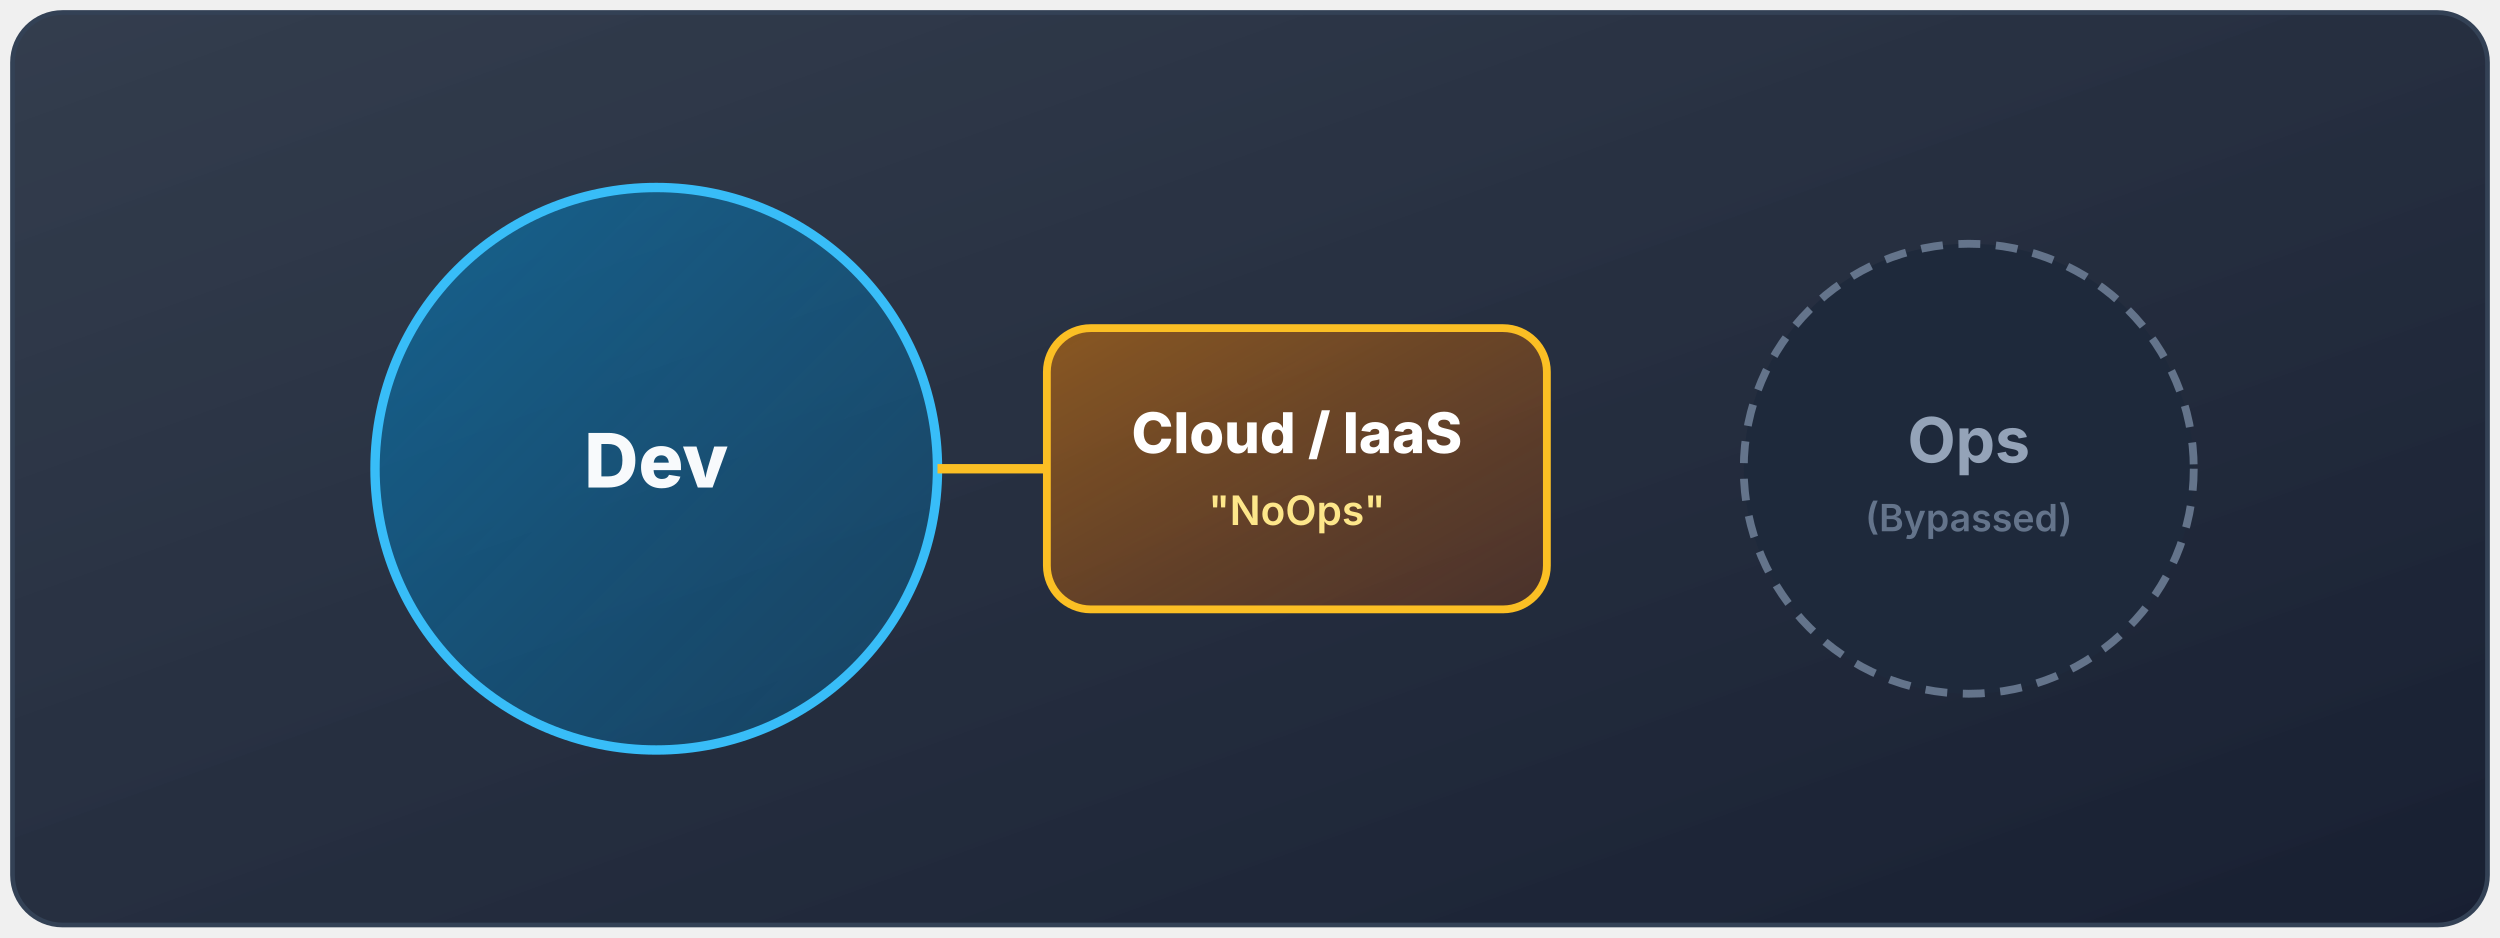
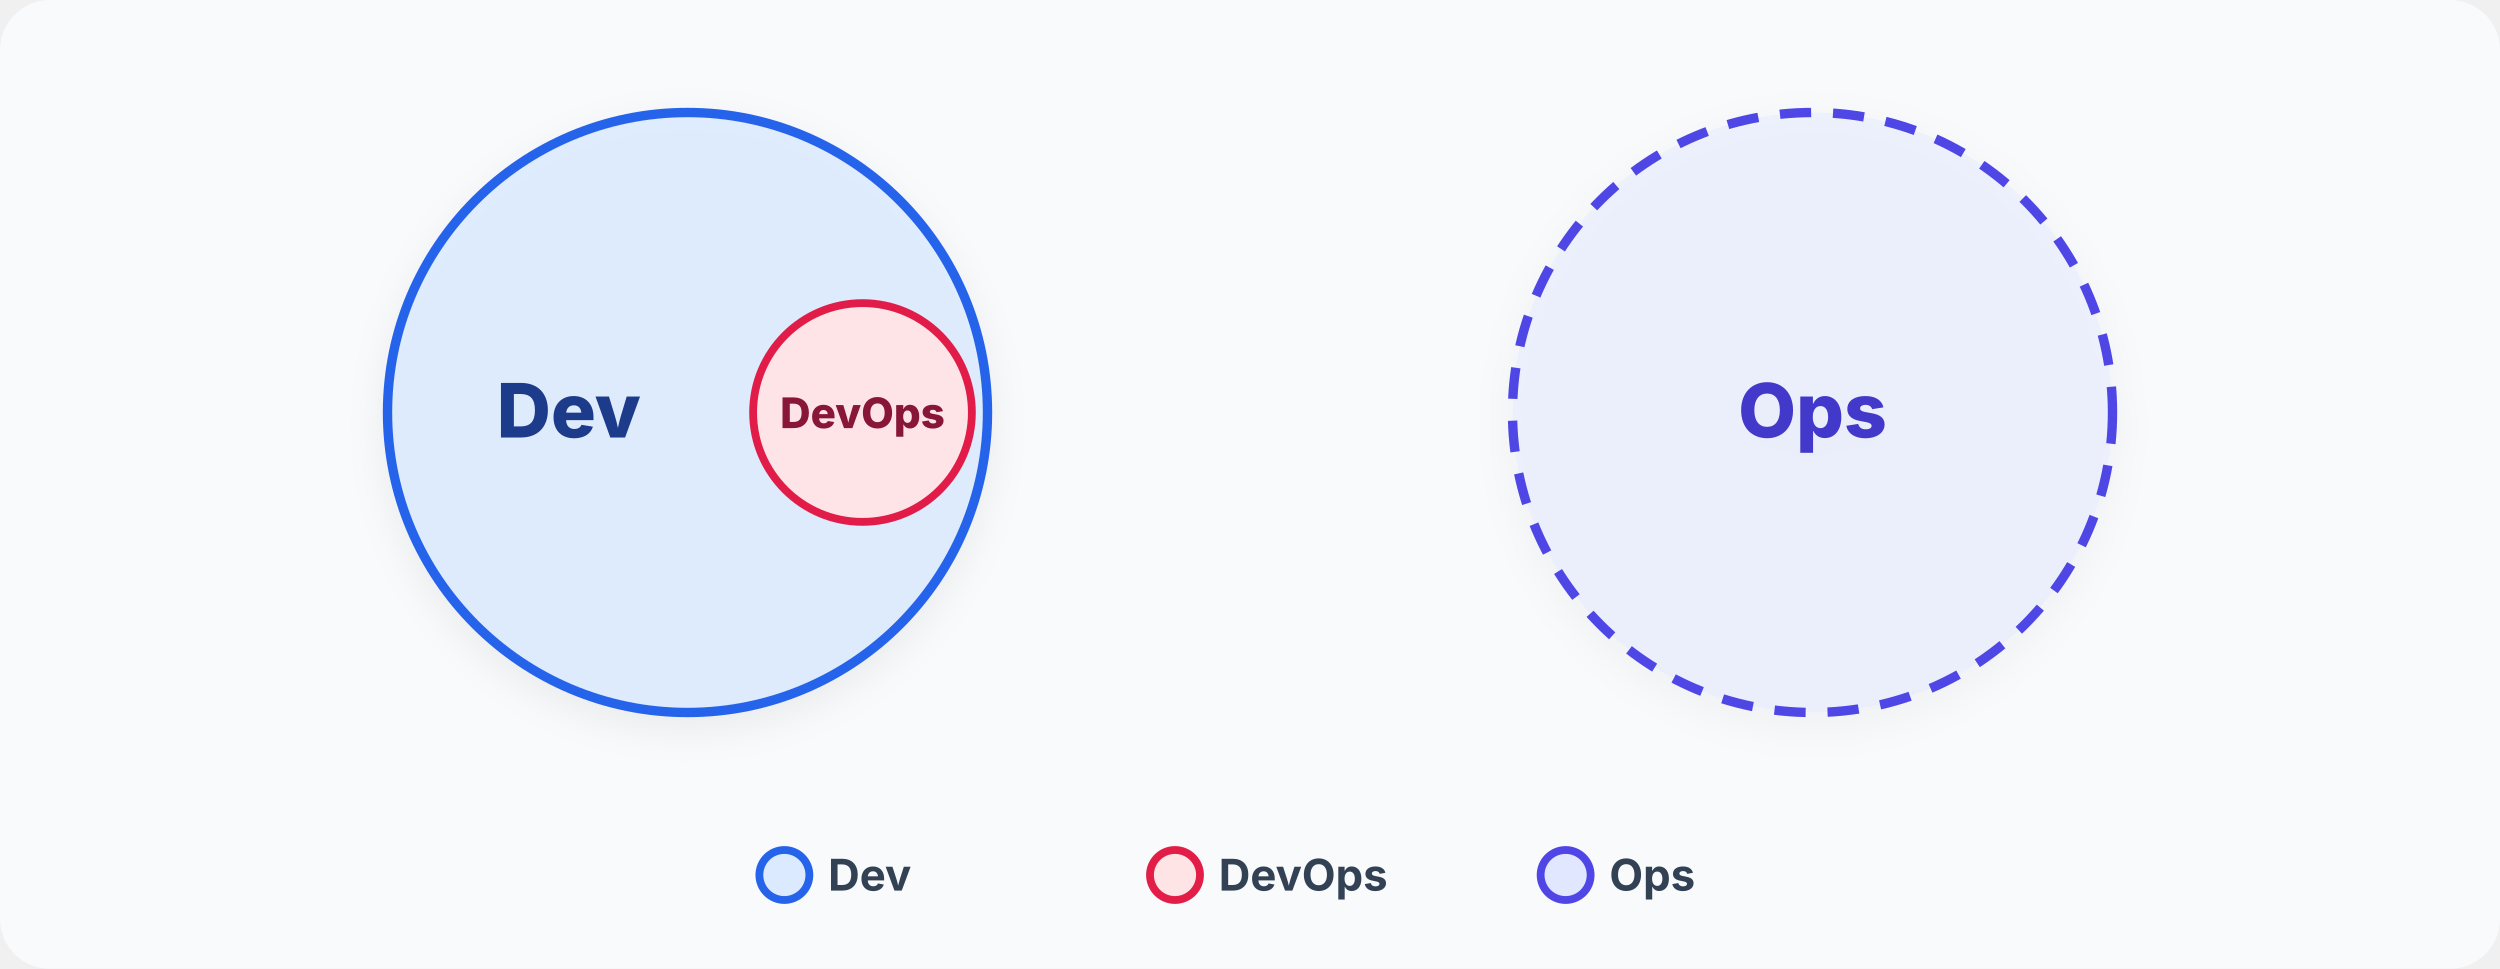
- <svg xmlns="http://www.w3.org/2000/svg" viewBox="0 0 800 300" width="100%" height="100%">
+ <svg xmlns="http://www.w3.org/2000/svg" viewBox="0 0 800 310" width="800" height="310" font-family="'Inter', -apple-system, BlinkMacSystemFont, 'Segoe UI', sans-serif">
  <defs>
-     <linearGradient id="tp-bg" x1="0%" y1="0%" x2="100%" y2="100%">
-       <stop offset="0%" stop-color="#1e293b" stop-opacity="0.9" />
-       <stop offset="100%" stop-color="#0f172a" stop-opacity="0.96" />
-     </linearGradient>
-     <linearGradient id="tp-dev" x1="0%" y1="0%" x2="100%" y2="100%">
-       <stop offset="0%" stop-color="#0284c7" stop-opacity="0.55" />
-       <stop offset="100%" stop-color="#0369a1" stop-opacity="0.35" />
-     </linearGradient>
-     <linearGradient id="tp-ops" x1="0%" y1="0%" x2="100%" y2="100%">
-       <stop offset="0%" stop-color="#4f46e5" stop-opacity="0.55" />
-       <stop offset="100%" stop-color="#3730a3" stop-opacity="0.35" />
-     </linearGradient>
-     <linearGradient id="tp-devops" x1="0%" y1="0%" x2="100%" y2="100%">
-       <stop offset="0%" stop-color="#10b981" stop-opacity="0.55" />
-       <stop offset="100%" stop-color="#047857" stop-opacity="0.35" />
-     </linearGradient>
-     <linearGradient id="tp-warn" x1="0%" y1="0%" x2="100%" y2="100%">
-       <stop offset="0%" stop-color="#e11d48" stop-opacity="0.55" />
-       <stop offset="100%" stop-color="#9f1239" stop-opacity="0.35" />
-     </linearGradient>
-     <linearGradient id="tp-amber" x1="0%" y1="0%" x2="100%" y2="100%">
-       <stop offset="0%" stop-color="#d97706" stop-opacity="0.55" />
-       <stop offset="100%" stop-color="#92400e" stop-opacity="0.35" />
-     </linearGradient>
+     <filter id="tpShadow" x="-10%" y="-10%" width="120%" height="125%">
+       <feDropShadow dx="0" dy="4" stdDeviation="6" flood-color="#0f172a" flood-opacity="0.07" />
+     </filter>
  </defs>
-   <rect x="4" y="4" width="792" height="292" rx="16" fill="url(#tp-bg)" stroke="#334155" stroke-width="1.5" />
-   <circle cx="210" cy="150" r="90" fill="url(#tp-dev)" stroke="#38bdf8" stroke-width="3" />
-   <text x="210" y="156" fill="#f8fafc" font-family="Inter, system-ui, sans-serif" font-size="24" font-weight="800" text-anchor="middle">Dev</text>
-   <rect x="335" y="105" width="160" height="90" rx="14" fill="url(#tp-amber)" stroke="#fbbf24" stroke-width="2.5" />
-   <text x="415" y="145" fill="#ffffff" font-family="Inter, system-ui, sans-serif" font-size="18" font-weight="800" text-anchor="middle">Cloud / IaaS</text>
-   <text x="415" y="168" fill="#fde68a" font-family="Inter, system-ui, sans-serif" font-size="13" font-weight="600" text-anchor="middle">"NoOps"</text>
-   <line x1="300" y1="150" x2="335" y2="150" stroke="#fbbf24" stroke-width="3" />
-   <circle cx="630" cy="150" r="72" fill="#1e293b" stroke="#64748b" stroke-width="2.5" stroke-dasharray="7 5" />
-   <text x="630" y="148" fill="#94a3b8" font-family="Inter, system-ui, sans-serif" font-size="20" font-weight="700" text-anchor="middle">Ops</text>
-   <text x="630" y="170" fill="#64748b" font-family="Inter, system-ui, sans-serif" font-size="12" font-weight="600" text-anchor="middle">(Bypassed)</text>
+   <rect width="800" height="310" rx="16" fill="#f8fafc" />
+   <g filter="url(#tpShadow)">
+     <circle cx="220" cy="132" r="96" fill="#dbeafe" fill-opacity="0.85" stroke="#2563eb" stroke-width="3" />
+     <text x="182" y="140" font-size="24" font-weight="800" fill="#1e3a8a" text-anchor="middle">Dev</text>
+     <circle cx="276" cy="132" r="35" fill="#ffe4e6" fill-opacity="0.95" stroke="#e11d48" stroke-width="2.5" />
+     <text x="276" y="137" font-size="13.5" font-weight="800" fill="#881337" text-anchor="middle">DevOps</text>
+     <circle cx="580" cy="132" r="96" fill="#e0e7ff" fill-opacity="0.45" stroke="#4f46e5" stroke-width="3" stroke-dasharray="10 7" />
+     <text x="580" y="140" font-size="24" font-weight="800" fill="#4338ca" text-anchor="middle">Ops</text>
+   </g>
+   <g>
+     <circle cx="251.0" cy="280" r="8" fill="#dbeafe" stroke="#2563eb" stroke-width="2.5" />
+     <text x="265.0" y="285" font-size="14" font-weight="700" fill="#334155">Dev</text>
+     <circle cx="376.0" cy="280" r="8" fill="#ffe4e6" stroke="#e11d48" stroke-width="2.5" />
+     <text x="390.0" y="285" font-size="14" font-weight="700" fill="#334155">DevOps</text>
+     <circle cx="501.0" cy="280" r="8" fill="#e0e7ff" stroke="#4f46e5" stroke-width="2.5" />
+     <text x="515.0" y="285" font-size="14" font-weight="700" fill="#334155">Ops</text>
+   </g>
</svg>
